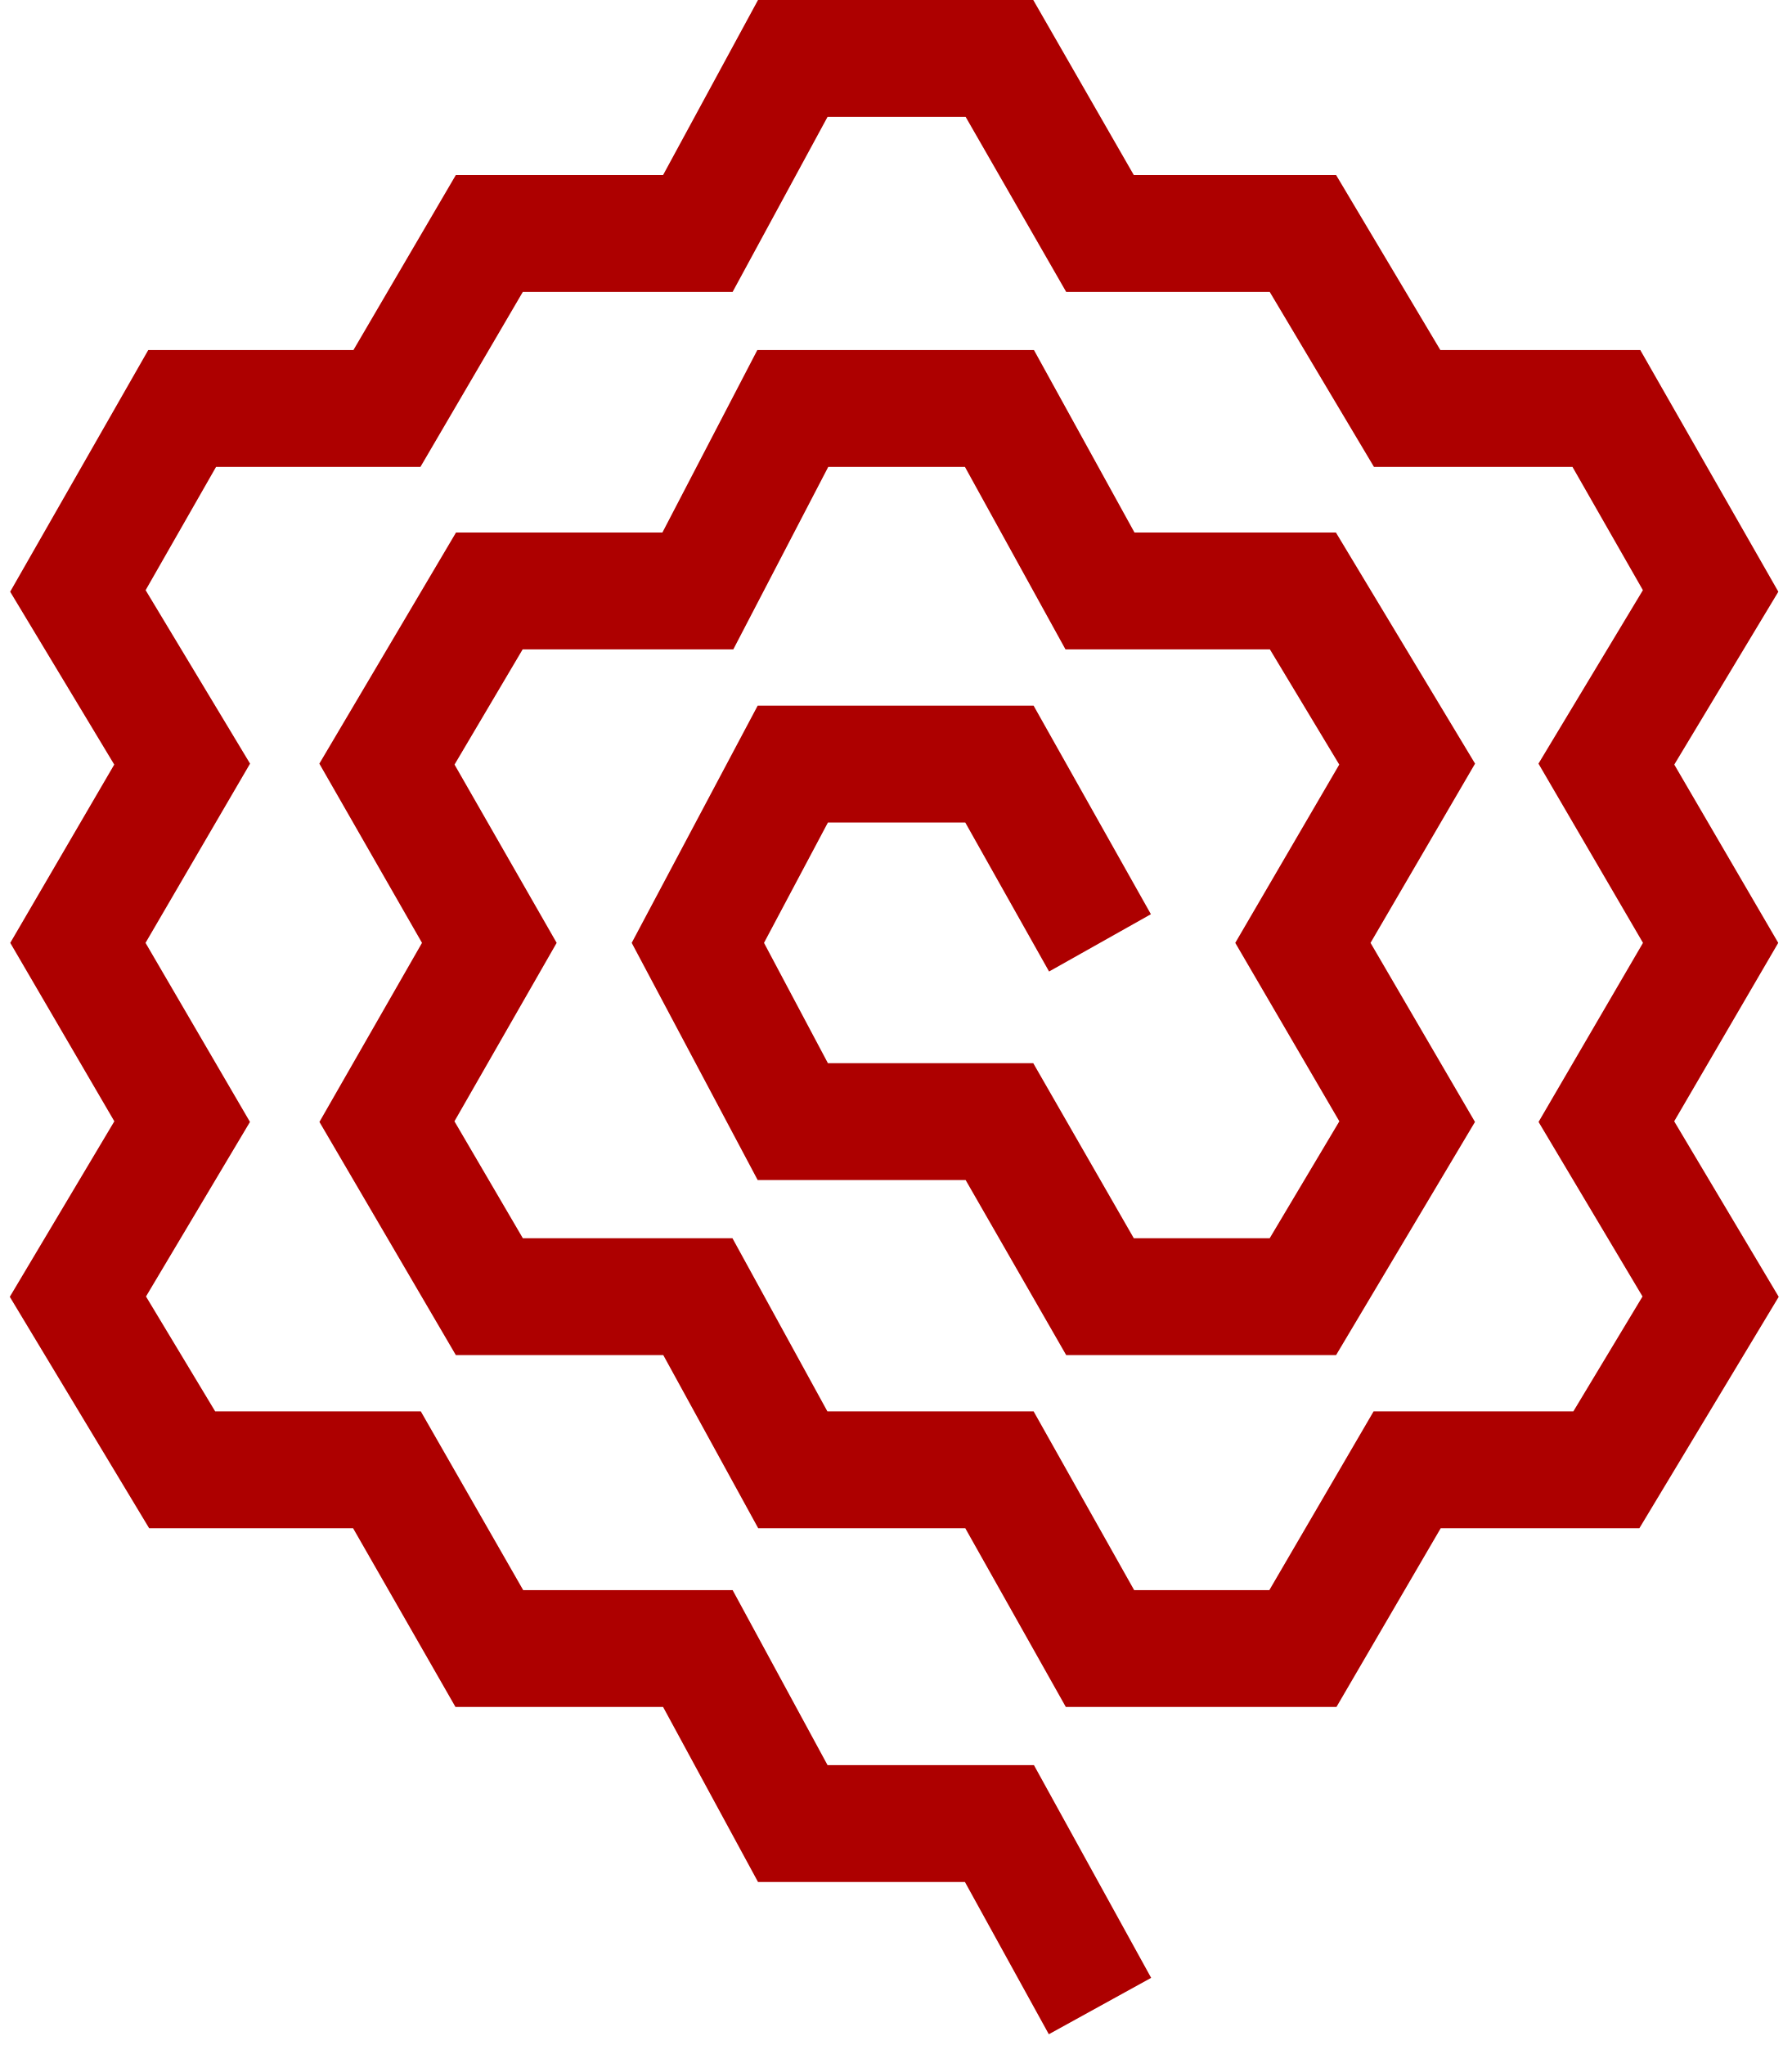
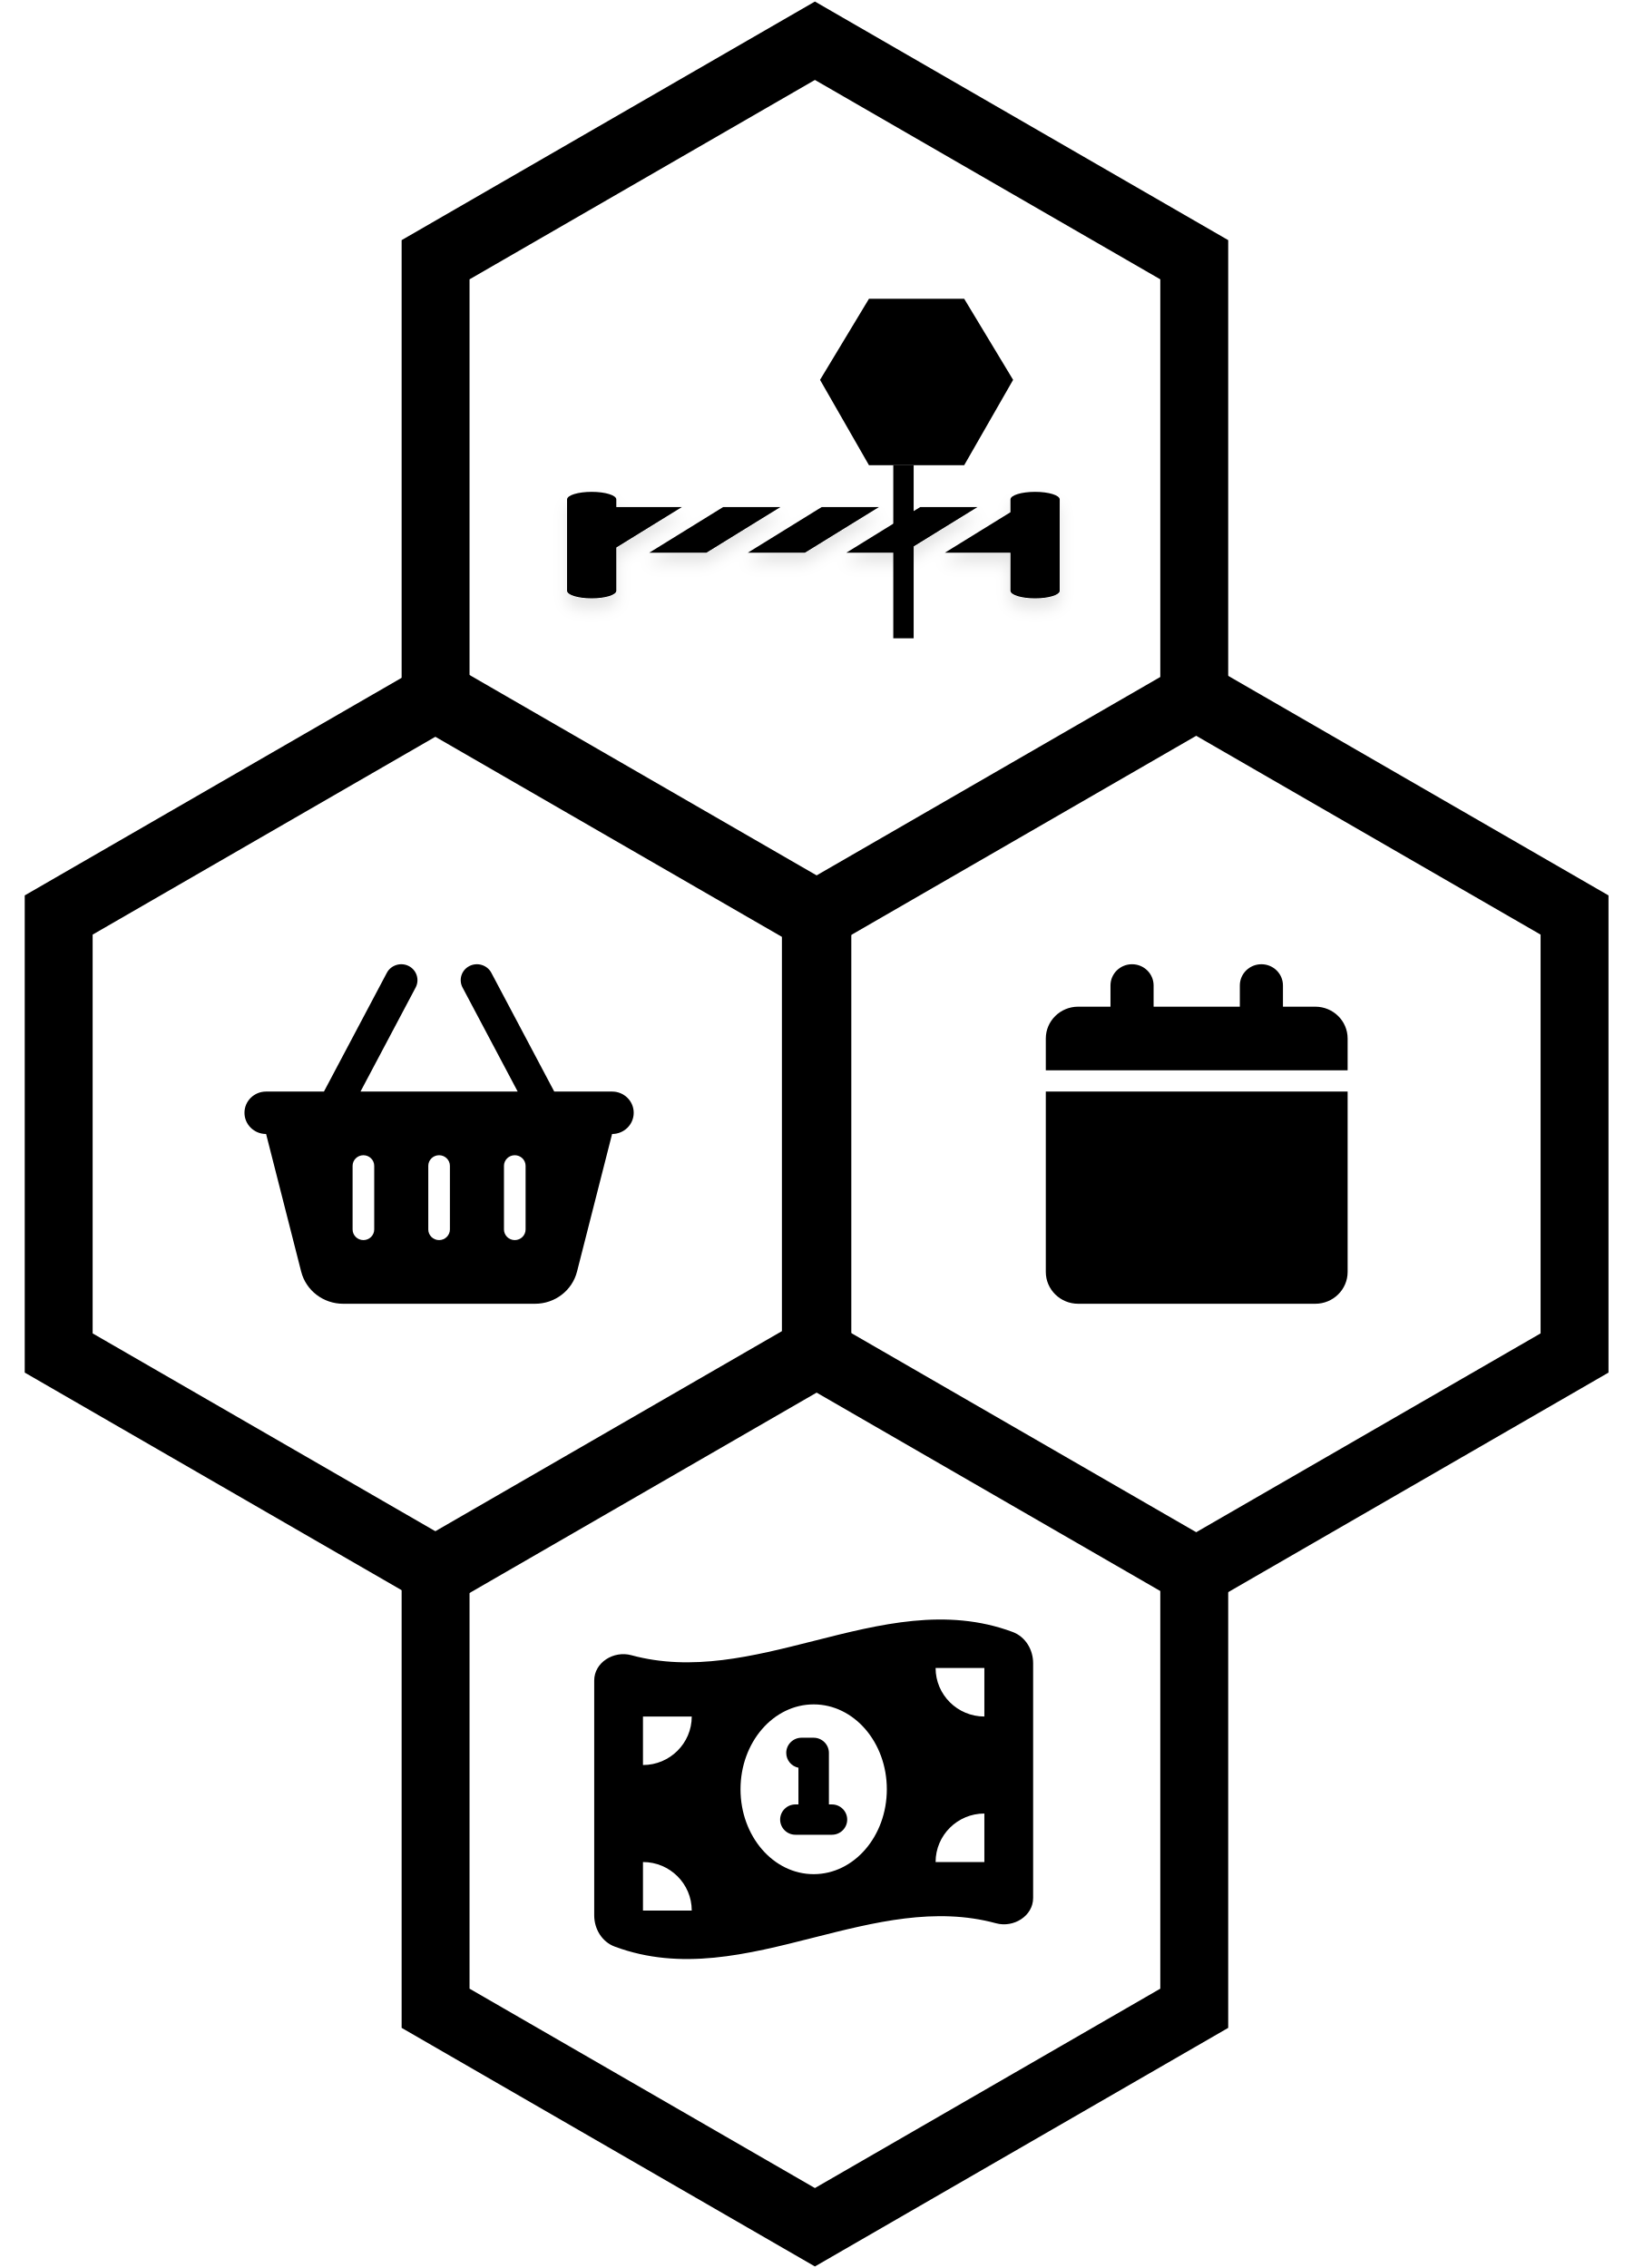
- <svg xmlns="http://www.w3.org/2000/svg" width="92" height="105" viewBox="0 0 92 105" fill="none">
-   <path d="M56.486 103L51.323 93.631H40.711L35.836 84.644H25.128L19.87 75.466H9.354L4 66.576L9.354 57.589L4 48.411L9.354 39.233L4 30.342L9.354 20.973H19.87L25.128 11.987H35.836L40.711 3H51.323L56.486 11.987H66.906L72.26 20.973H82.49L87.843 30.342L82.49 39.233L87.843 48.411L82.49 57.589L87.843 66.576L82.49 75.466H72.26L66.906 84.644H56.486L51.323 75.466H40.711L35.836 66.576H25.128L19.87 57.589L25.128 48.411L19.87 39.233L25.128 30.342H35.836L40.711 20.973H51.323L56.486 30.342H66.906L72.26 39.233L66.906 48.411L72.26 57.589L66.906 66.576H56.486L51.323 57.589H40.711L35.836 48.411L40.711 39.233H51.323L56.486 48.411" stroke="#AD0000" stroke-width="6" />
+ <svg xmlns="http://www.w3.org/2000/svg" width="481" height="668" viewBox="0 0 481 668" fill="none">
+   <path d="M129 205L240.717 269.5V398.5L129 463L17.283 398.5V269.5L129 205Z" stroke="black" stroke-width="20" />
+   <path d="M352 205L463.717 269.5V398.5L352 463L240.283 398.5V269.5L352 205Z" stroke="black" stroke-width="20" />
+   <path d="M240 398L351.717 462.5V591.5L240 656L128.283 591.5V462.5L240 398Z" stroke="black" stroke-width="20" />
+   <path d="M240 12L351.717 76.5V205.5L240 270L128.283 205.5V76.5L240 12Z" stroke="black" stroke-width="20" />
+   <path d="M122.411 290.855C123.625 288.55 122.71 285.718 120.381 284.527C118.053 283.336 115.147 284.234 113.933 286.519L95.404 321.5H78.369C74.846 321.5 72 324.293 72 327.75C72 331.207 74.846 334 78.369 334L88.698 374.527C90.111 380.094 95.206 384 101.057 384H157.578C163.429 384 168.524 380.094 169.937 374.527L180.266 334C183.788 334 186.634 331.207 186.634 327.75C186.634 324.293 183.788 321.5 180.266 321.5H163.23L144.701 286.519C143.487 284.234 140.601 283.336 138.253 284.527C135.905 285.718 135.009 288.55 136.223 290.855L152.463 321.5H106.171L122.411 290.855ZM110.211 343.375V362.125C110.211 363.844 108.778 365.25 107.027 365.25C105.276 365.25 103.843 363.844 103.843 362.125V343.375C103.843 341.656 105.276 340.25 107.027 340.25C108.778 340.25 110.211 341.656 110.211 343.375ZM129.317 340.25C131.068 340.25 132.501 341.656 132.501 343.375V362.125C132.501 363.844 131.068 365.25 129.317 365.25C127.566 365.25 126.133 363.844 126.133 362.125V343.375C126.133 341.656 127.566 340.25 129.317 340.25ZM154.791 343.375V362.125C154.791 363.844 153.358 365.25 151.607 365.25C149.856 365.25 148.423 363.844 148.423 362.125V343.375C148.423 341.656 149.856 340.25 151.607 340.25C153.358 340.25 154.791 341.656 154.791 343.375Z" fill="black" />
+   <path d="M327.048 290.25V296.5H317.524C312.266 296.5 308 300.699 308 305.875V315.25H396.889V305.875C396.889 300.699 392.623 296.5 387.365 296.5H377.841V290.25C377.841 286.793 375.004 284 371.492 284C367.98 284 365.143 286.793 365.143 290.25V296.5H339.746V290.25C339.746 286.793 336.909 284 333.397 284C329.885 284 327.048 286.793 327.048 290.25ZM396.889 321.5H308V374.625C308 379.801 312.266 384 317.524 384H387.365C392.623 384 396.889 379.801 396.889 374.625V321.5Z" fill="black" />
+   <path d="M175 494.967V564.123C175 568.141 177.267 571.936 181.059 573.342C200.584 580.597 220.109 575.642 239.634 570.686C257.543 566.154 275.452 561.6 293.339 566.467C298.501 567.873 304.268 564.346 304.268 559.011V489.877C304.268 485.859 302.002 482.064 298.209 480.658C278.684 473.403 259.159 478.358 239.634 483.314C221.725 487.846 203.816 492.377 185.929 487.511C180.745 486.105 175 489.632 175 494.967ZM203.726 562.717H189.363V548.43C197.285 548.43 203.726 554.837 203.726 562.717ZM189.363 519.857V505.57H203.726C203.726 513.45 197.285 519.857 189.363 519.857ZM275.542 548.43C275.542 540.55 281.983 534.143 289.905 534.143V548.43H275.542ZM289.905 505.57C281.983 505.57 275.542 499.163 275.542 491.283H289.905V505.57ZM261.179 527C261.179 540.818 251.529 552.002 239.634 552.002C227.74 552.002 218.089 540.818 218.089 527C218.089 513.182 227.74 501.998 239.634 501.998C251.529 501.998 261.179 513.182 261.179 527ZM231.555 516.285C231.555 518.45 233.103 520.236 235.146 520.66V531.465H234.248C231.779 531.465 229.759 533.474 229.759 535.929C229.759 538.385 231.779 540.394 234.248 540.394H239.634H245.02C247.489 540.394 249.509 538.385 249.509 535.929C249.509 533.474 247.489 531.465 245.02 531.465H244.123V516.285C244.123 513.83 242.103 511.82 239.634 511.82H236.043C233.575 511.82 231.555 513.83 231.555 516.285Z" fill="black" />
+   <g filter="url(#filter0_d_18_72)">
+     <path d="M174.255 144.863C170.242 144.863 167 145.864 167 147.104V173.994C167 175.234 170.242 176.235 174.255 176.235C178.268 176.235 181.51 175.234 181.51 173.994V161.27L200.826 149.345H181.51V147.104C181.51 145.864 178.268 144.863 174.255 144.863ZM258.865 149.345H241.998L240.773 150.094L220.233 162.79H237.078L238.302 162.041L258.865 149.345ZM249.252 162.79H266.097L267.322 162.041L287.885 149.345H271.017L269.793 150.094L249.252 162.79ZM212.978 149.345L211.754 150.094L191.213 162.79H208.058L209.282 162.041L229.846 149.345H212.978ZM278.272 162.79H297.588V173.994C297.588 175.234 300.83 176.235 304.843 176.235C308.856 176.235 312.098 175.234 312.098 173.994V147.104C312.098 145.864 308.856 144.863 304.843 144.863C300.83 144.863 297.588 145.864 297.588 147.104V150.864L278.272 162.79Z" fill="black" />
+   </g>
+   <path d="M283.964 137.02L298.373 111.881L283.964 88H255.918L241.51 111.881L255.918 137.02H283.964Z" fill="black" />
+   <line x1="266.079" y1="137.02" x2="266.079" y2="188" stroke="black" stroke-width="6" />
+   <defs>
+     <filter id="filter0_d_18_72" x="163" y="143.863" width="153.098" height="39.373" filterUnits="userSpaceOnUse" color-interpolation-filters="sRGB">
+       <feFlood flood-opacity="0" result="BackgroundImageFix" />
+       <feColorMatrix in="SourceAlpha" type="matrix" values="0 0 0 0 0 0 0 0 0 0 0 0 0 0 0 0 0 0 127 0" result="hardAlpha" />
+       <feOffset dy="3" />
+       <feGaussianBlur stdDeviation="2" />
+       <feComposite in2="hardAlpha" operator="out" />
+       <feColorMatrix type="matrix" values="0 0 0 0 0 0 0 0 0 0 0 0 0 0 0 0 0 0 0.1 0" />
+       <feBlend mode="normal" in2="BackgroundImageFix" result="effect1_dropShadow_18_72" />
+       <feBlend mode="normal" in="SourceGraphic" in2="effect1_dropShadow_18_72" result="shape" />
+     </filter>
+   </defs>
</svg>
